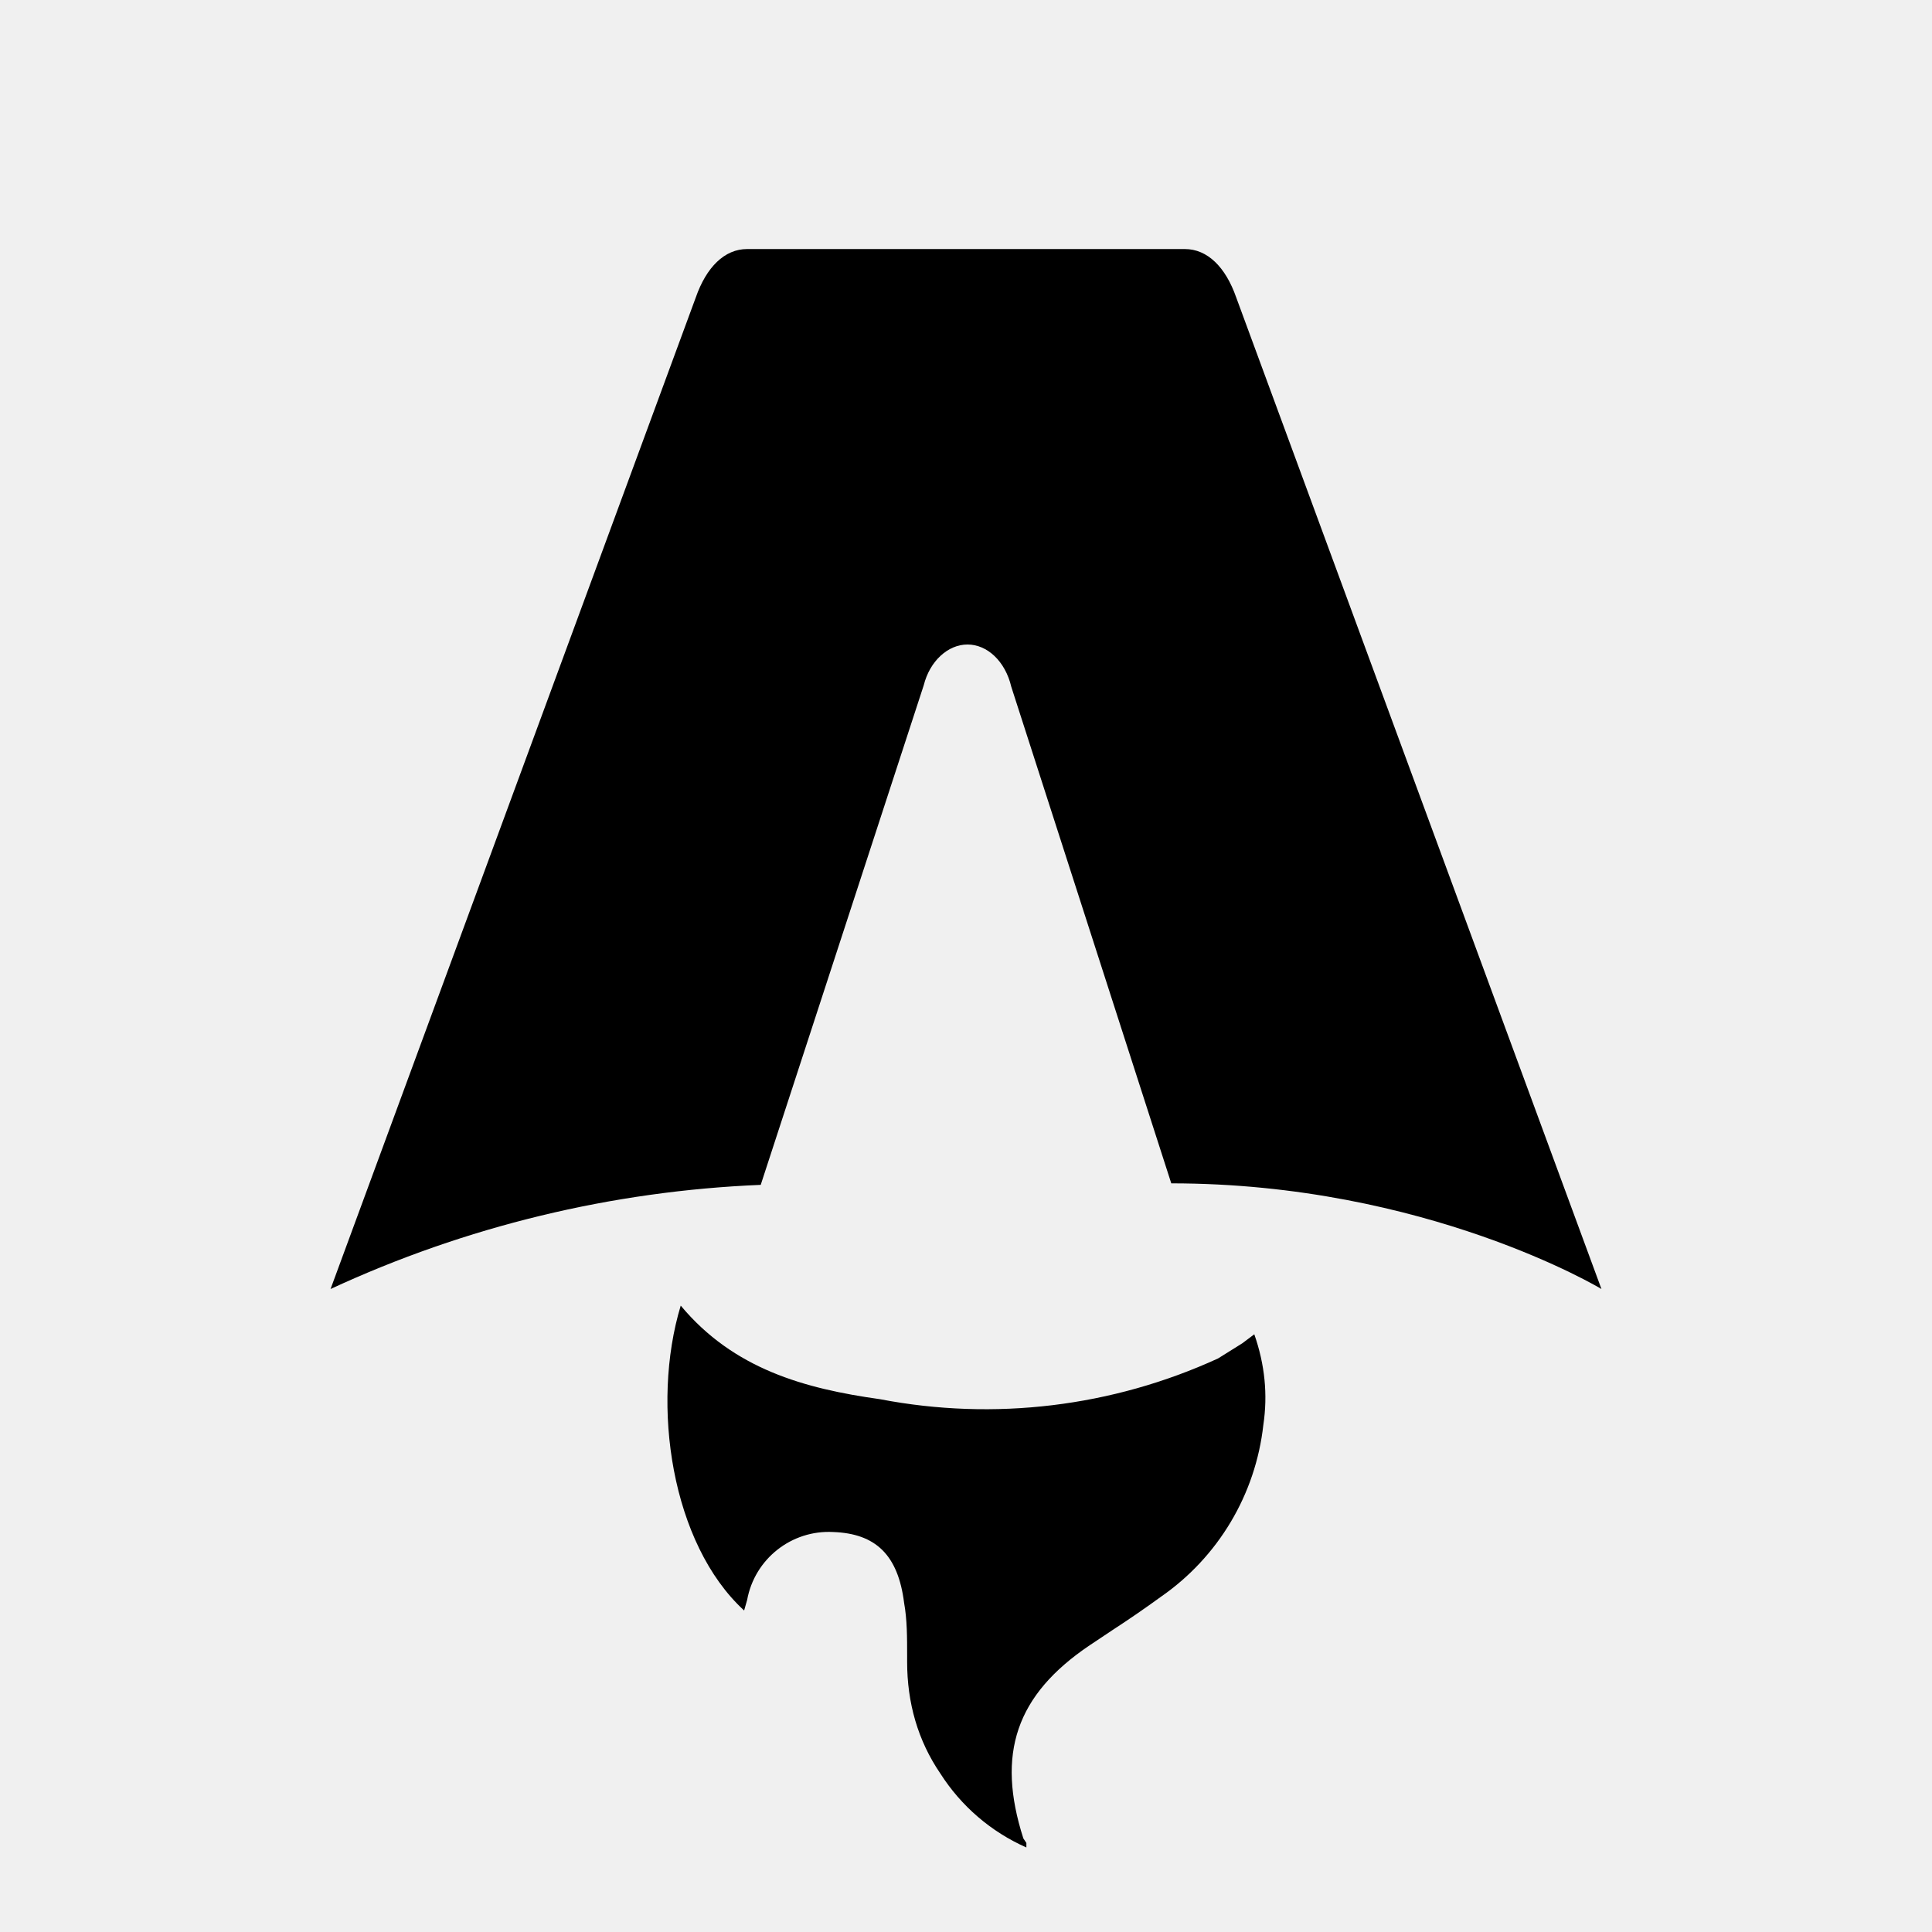
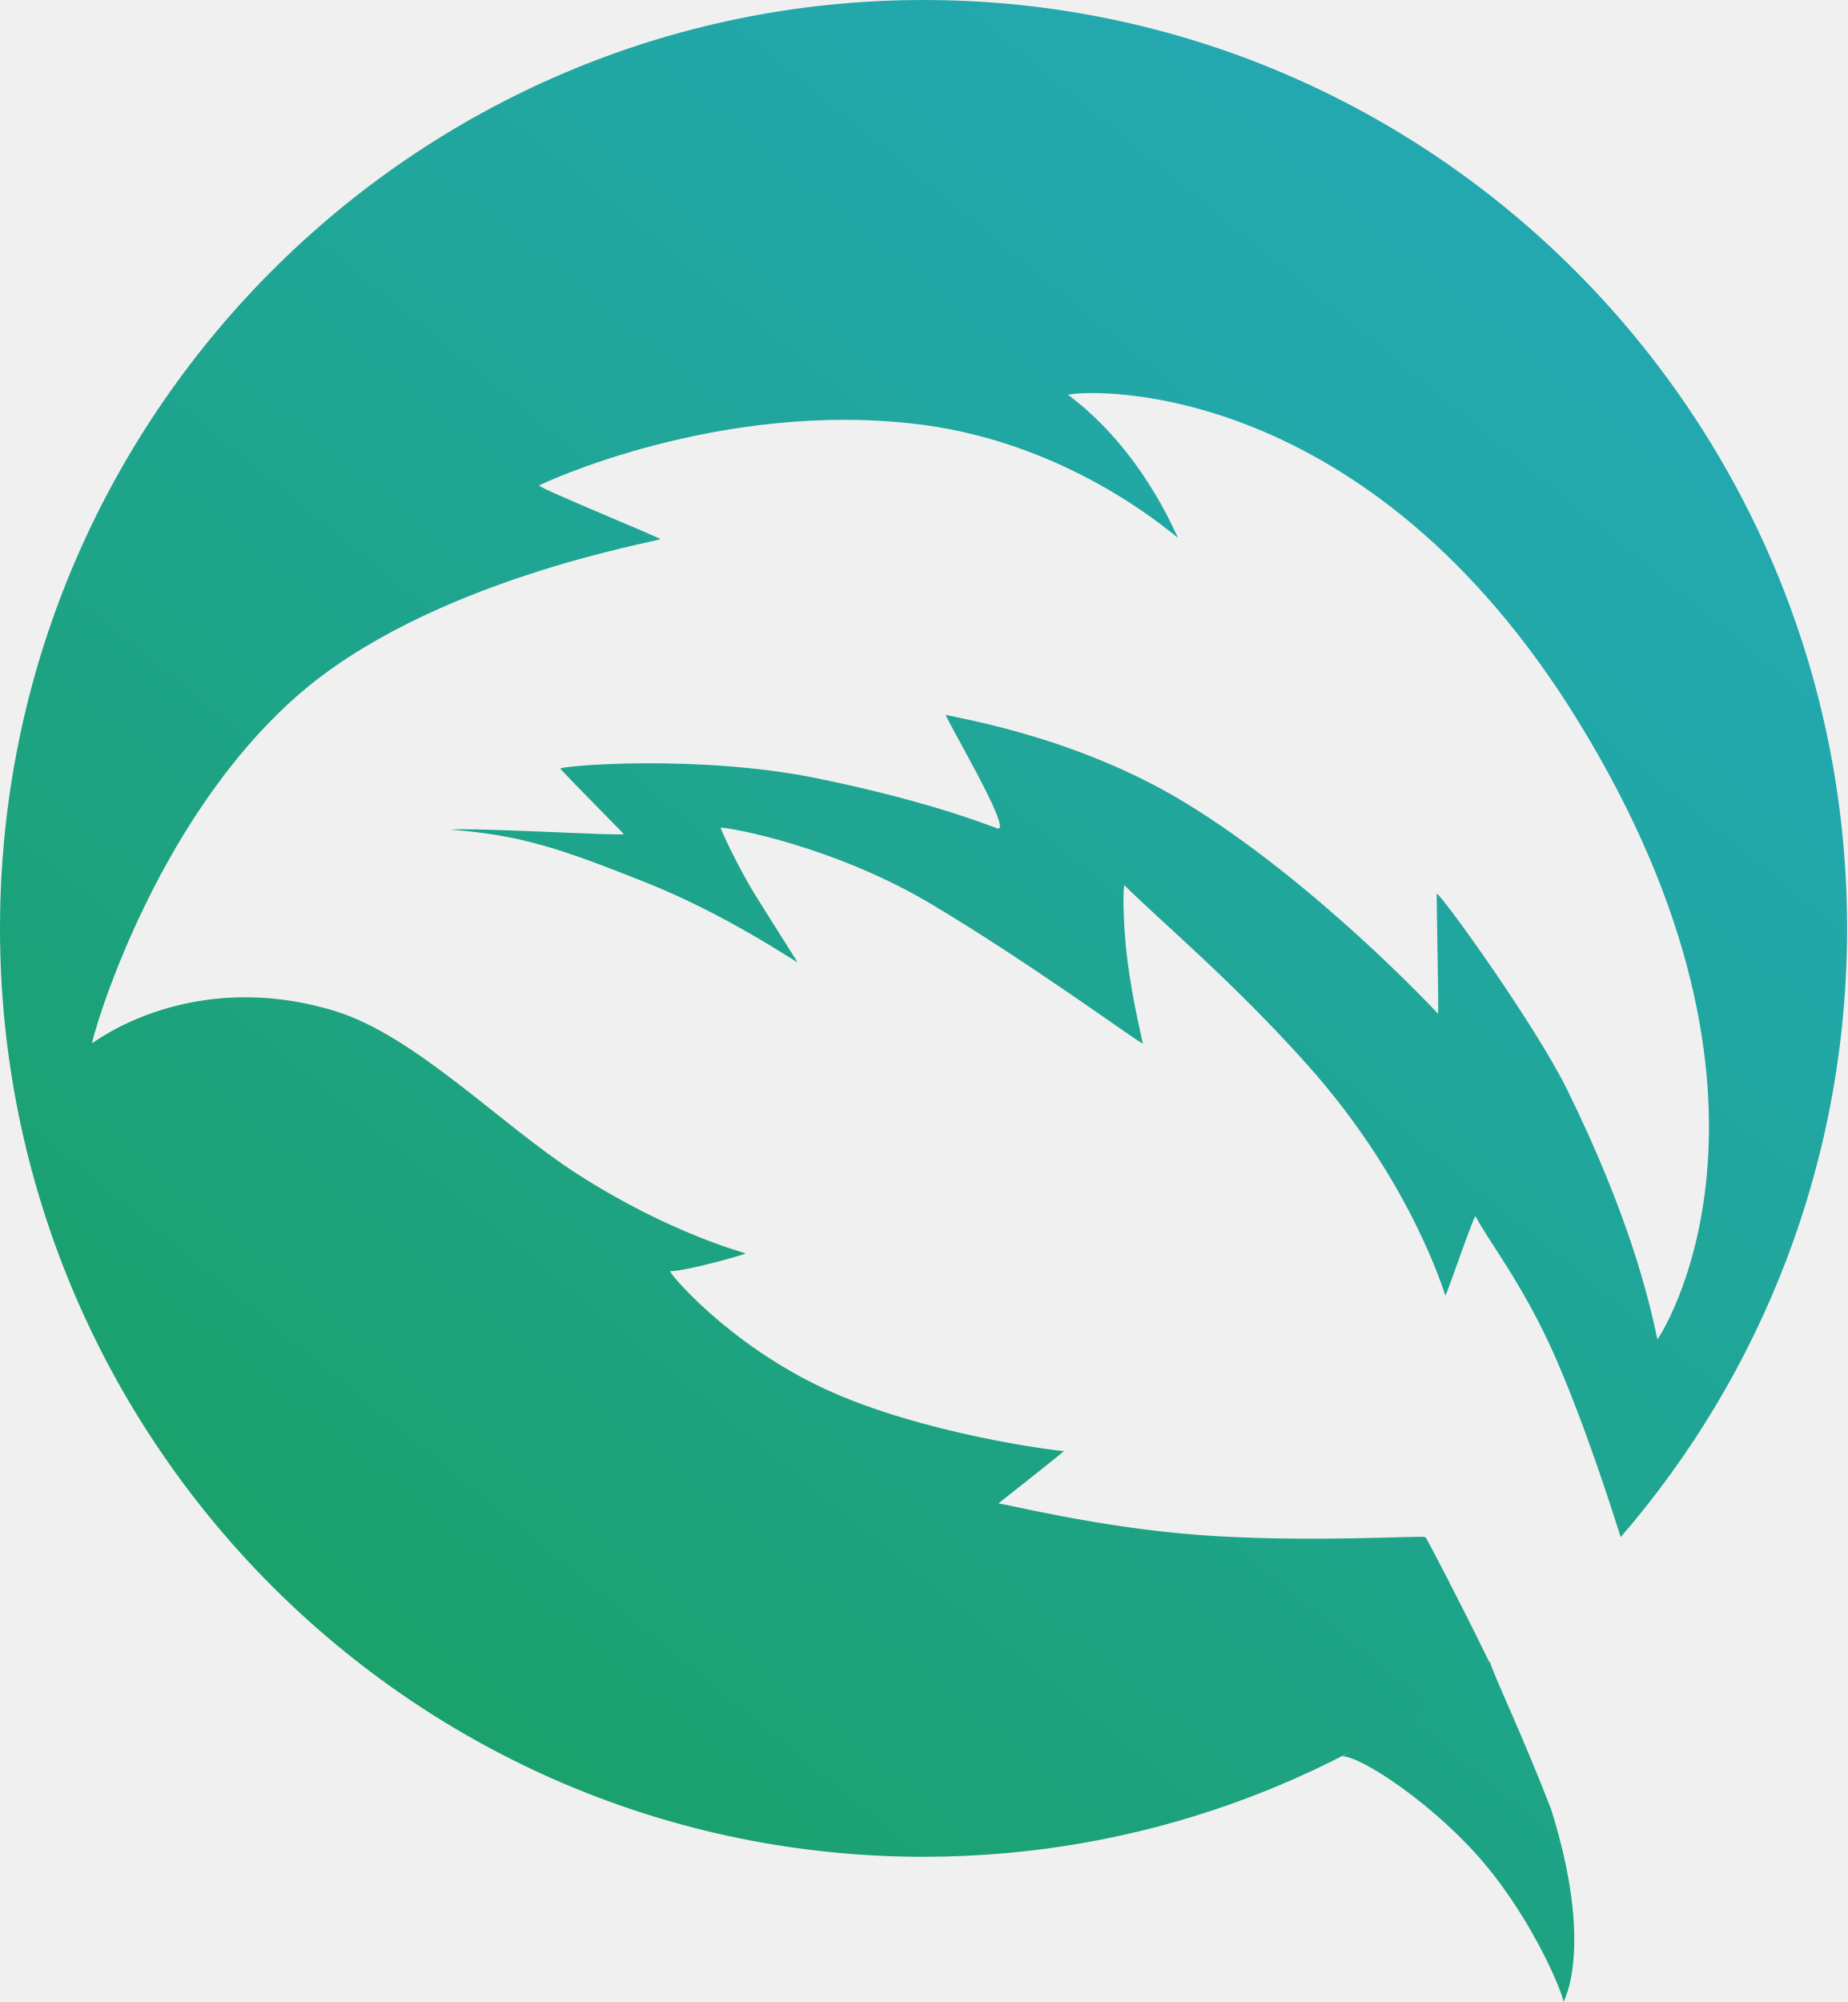
- <svg xmlns="http://www.w3.org/2000/svg" fill="none" viewBox="0 0 128 128">
-   <path d="M50.4 78.5a75.1 75.1 0 0 0-28.5 6.9l24.2-65.7c.7-2 1.9-3.2 3.4-3.2h29c1.5 0 2.7 1.2 3.4 3.2l24.2 65.7s-11.6-7-28.5-7L67 45.5c-.4-1.7-1.6-2.8-2.9-2.8-1.3 0-2.5 1.1-2.9 2.7L50.4 78.5Zm-1.1 28.2Zm-4.2-20.2c-2 6.6-.6 15.8 4.2 20.2a17.5 17.5 0 0 1 .2-.7 5.5 5.5 0 0 1 5.7-4.5c2.8.1 4.3 1.5 4.7 4.7.2 1.1.2 2.3.2 3.5v.4c0 2.7.7 5.2 2.2 7.4a13 13 0 0 0 5.7 4.9v-.3l-.2-.3c-1.8-5.6-.5-9.5 4.4-12.8l1.5-1a73 73 0 0 0 3.2-2.2 16 16 0 0 0 6.8-11.4c.3-2 .1-4-.6-6l-.8.6-1.6 1a37 37 0 0 1-22.4 2.7c-5-.7-9.7-2-13.2-6.2Z" />
-   <style>
-         path { fill: #000; }
-         @media (prefers-color-scheme: dark) {
-             path { fill: #FFF; }
-         }
-     </style>
+ <svg xmlns="http://www.w3.org/2000/svg" width="100%" height="100%" viewBox="0 0 2200 2384" version="1.1" xml:space="preserve" style="fill-rule:evenodd;clip-rule:evenodd;stroke-linejoin:round;stroke-miterlimit:1.414;">
+   <g id="devMint-Logo" transform="matrix(1.56959,0,0,1.56959,-1.07497,3.09382)">
+     <g id="Cloud-pointer" transform="matrix(1,0,0,1,-150.225,-55.8279)">
+       <path d="M1281.39,1314.57C1285.71,1328.29 1303.98,1365.13 1327.75,1426.22C1361.01,1531.54 1337.16,1573.15 1337.16,1572.56C1337.16,1567.23 1315.44,1513.26 1277.59,1468.1C1239.81,1423.03 1182.6,1385.36 1168.87,1386.31C1166.29,1389.91 1281.39,1314.57 1281.39,1314.57Z" style="fill:url(#_Linear1);" />
+     </g>
+     <g id="Cloud" transform="matrix(0.637109,0,0,0.637109,0.684871,-1.9711)">
+       <path d="M1099.92,2211.08C492.857,2211.08 0,1715.7 0,1105.54C0,495.376 492.857,0 1099.92,0C1706.98,0 2199.84,495.376 2199.84,1105.54C2199.84,1382.72 2098.13,1636.22 1930.21,1830.35C1919.26,1796.07 1887.99,1697.49 1851.85,1615.02C1814.86,1530.58 1769.95,1473.8 1757.42,1448.42C1755.78,1445.09 1722.27,1544.42 1721.39,1542.67C1719.9,1539.7 1681.65,1408.05 1558.26,1269.36C1469.96,1170.12 1378.92,1093.95 1339.38,1054.39C1337.42,1052.43 1336.88,1097.04 1342.73,1143.6C1348.85,1192.32 1361.4,1243.13 1361.18,1243C1344.32,1233.23 1228.29,1147.94 1110.69,1077.5C994.511,1007.9 869.422,985.363 858.368,985.556C857.15,985.577 879.24,1033.17 899.094,1065.14C921.039,1100.46 949.918,1145.77 949.788,1145.72C942.527,1142.68 864.303,1088.48 766.948,1049.95C672.427,1012.54 622.118,994.192 536.403,987.974C570.176,985.401 735.117,995.554 742.974,993.282C743.276,993.195 686.871,936.507 667.391,915.481C664.135,911.966 831.437,897.771 973.463,926.882C1113.45,955.576 1183.74,985.472 1188.02,986.537C1207.43,991.359 1121.8,848.881 1126.7,851.133C1133.4,854.219 1277.84,874.899 1409.93,954.905C1564.15,1048.31 1709.02,1203.06 1712.58,1207.16C1713.94,1208.74 1710.42,1064.35 1711.19,1064.22C1715.42,1063.49 1828.47,1220.08 1867.01,1298.74C1939.87,1447.43 1963.06,1543.54 1973.95,1594.89C1974.36,1595.6 2162.12,1317.16 1878.83,857.592C1629.65,453.366 1305.35,462.985 1271.86,470.047C1360.28,535.83 1399.53,635.017 1402.86,639.977C1407.53,646.923 1285.14,529.261 1095.52,505.458C856.652,475.472 642.061,577.483 642.078,578.124C642.167,581.483 787.712,640.925 786.369,641.995C782.402,645.154 509.44,690.757 352.262,830.053C180.711,982.087 109.584,1235.86 109.584,1242.49C109.584,1242.99 225.411,1151.26 398.482,1203.81C493.902,1232.79 596.436,1339.26 686.491,1397.32C798.47,1469.52 888.318,1492.07 888.008,1492.56C887.015,1494.1 816.963,1513.73 798.283,1513.73C794.788,1513.73 866.362,1600.37 983.34,1654.39C1098.17,1707.43 1258.32,1727.87 1267.02,1727.87C1268.68,1727.87 1188.54,1790.38 1189.06,1790.38C1195.86,1790.38 1306.87,1818.72 1426.65,1827.78C1555.15,1837.51 1692.92,1828.08 1697.72,1830.48C1698.75,1831 1737.63,1905.24 1773.67,1979.2C1587.92,2124.18 1354.77,2210.68 1101.7,2211.08L1099.92,2211.08Z" style="fill:url(#_Linear2);" />
+     </g>
+   </g>
+   <defs>
+     <linearGradient id="_Linear1" x1="0" y1="0" x2="1" y2="0" gradientUnits="userSpaceOnUse" gradientTransform="matrix(1800.69,-2079.47,2079.47,1800.69,473.552,1460.56)">
+       <stop offset="0%" style="stop-color:rgb(26,160,103);stop-opacity:1" />
+       <stop offset="47%" style="stop-color:rgb(34,168,172);stop-opacity:1" />
+       <stop offset="100%" style="stop-color:rgb(36,171,193);stop-opacity:1" />
+     </linearGradient>
+     <linearGradient id="_Linear2" x1="0" y1="0" x2="1" y2="0" gradientUnits="userSpaceOnUse" gradientTransform="matrix(2826.34,-3263.91,3263.91,2826.34,506.416,2207.95)">
+       <stop offset="0%" style="stop-color:rgb(26,160,103);stop-opacity:1" />
+       <stop offset="47%" style="stop-color:rgb(34,168,172);stop-opacity:1" />
+       <stop offset="100%" style="stop-color:rgb(36,171,193);stop-opacity:1" />
+     </linearGradient>
+   </defs>
</svg>
